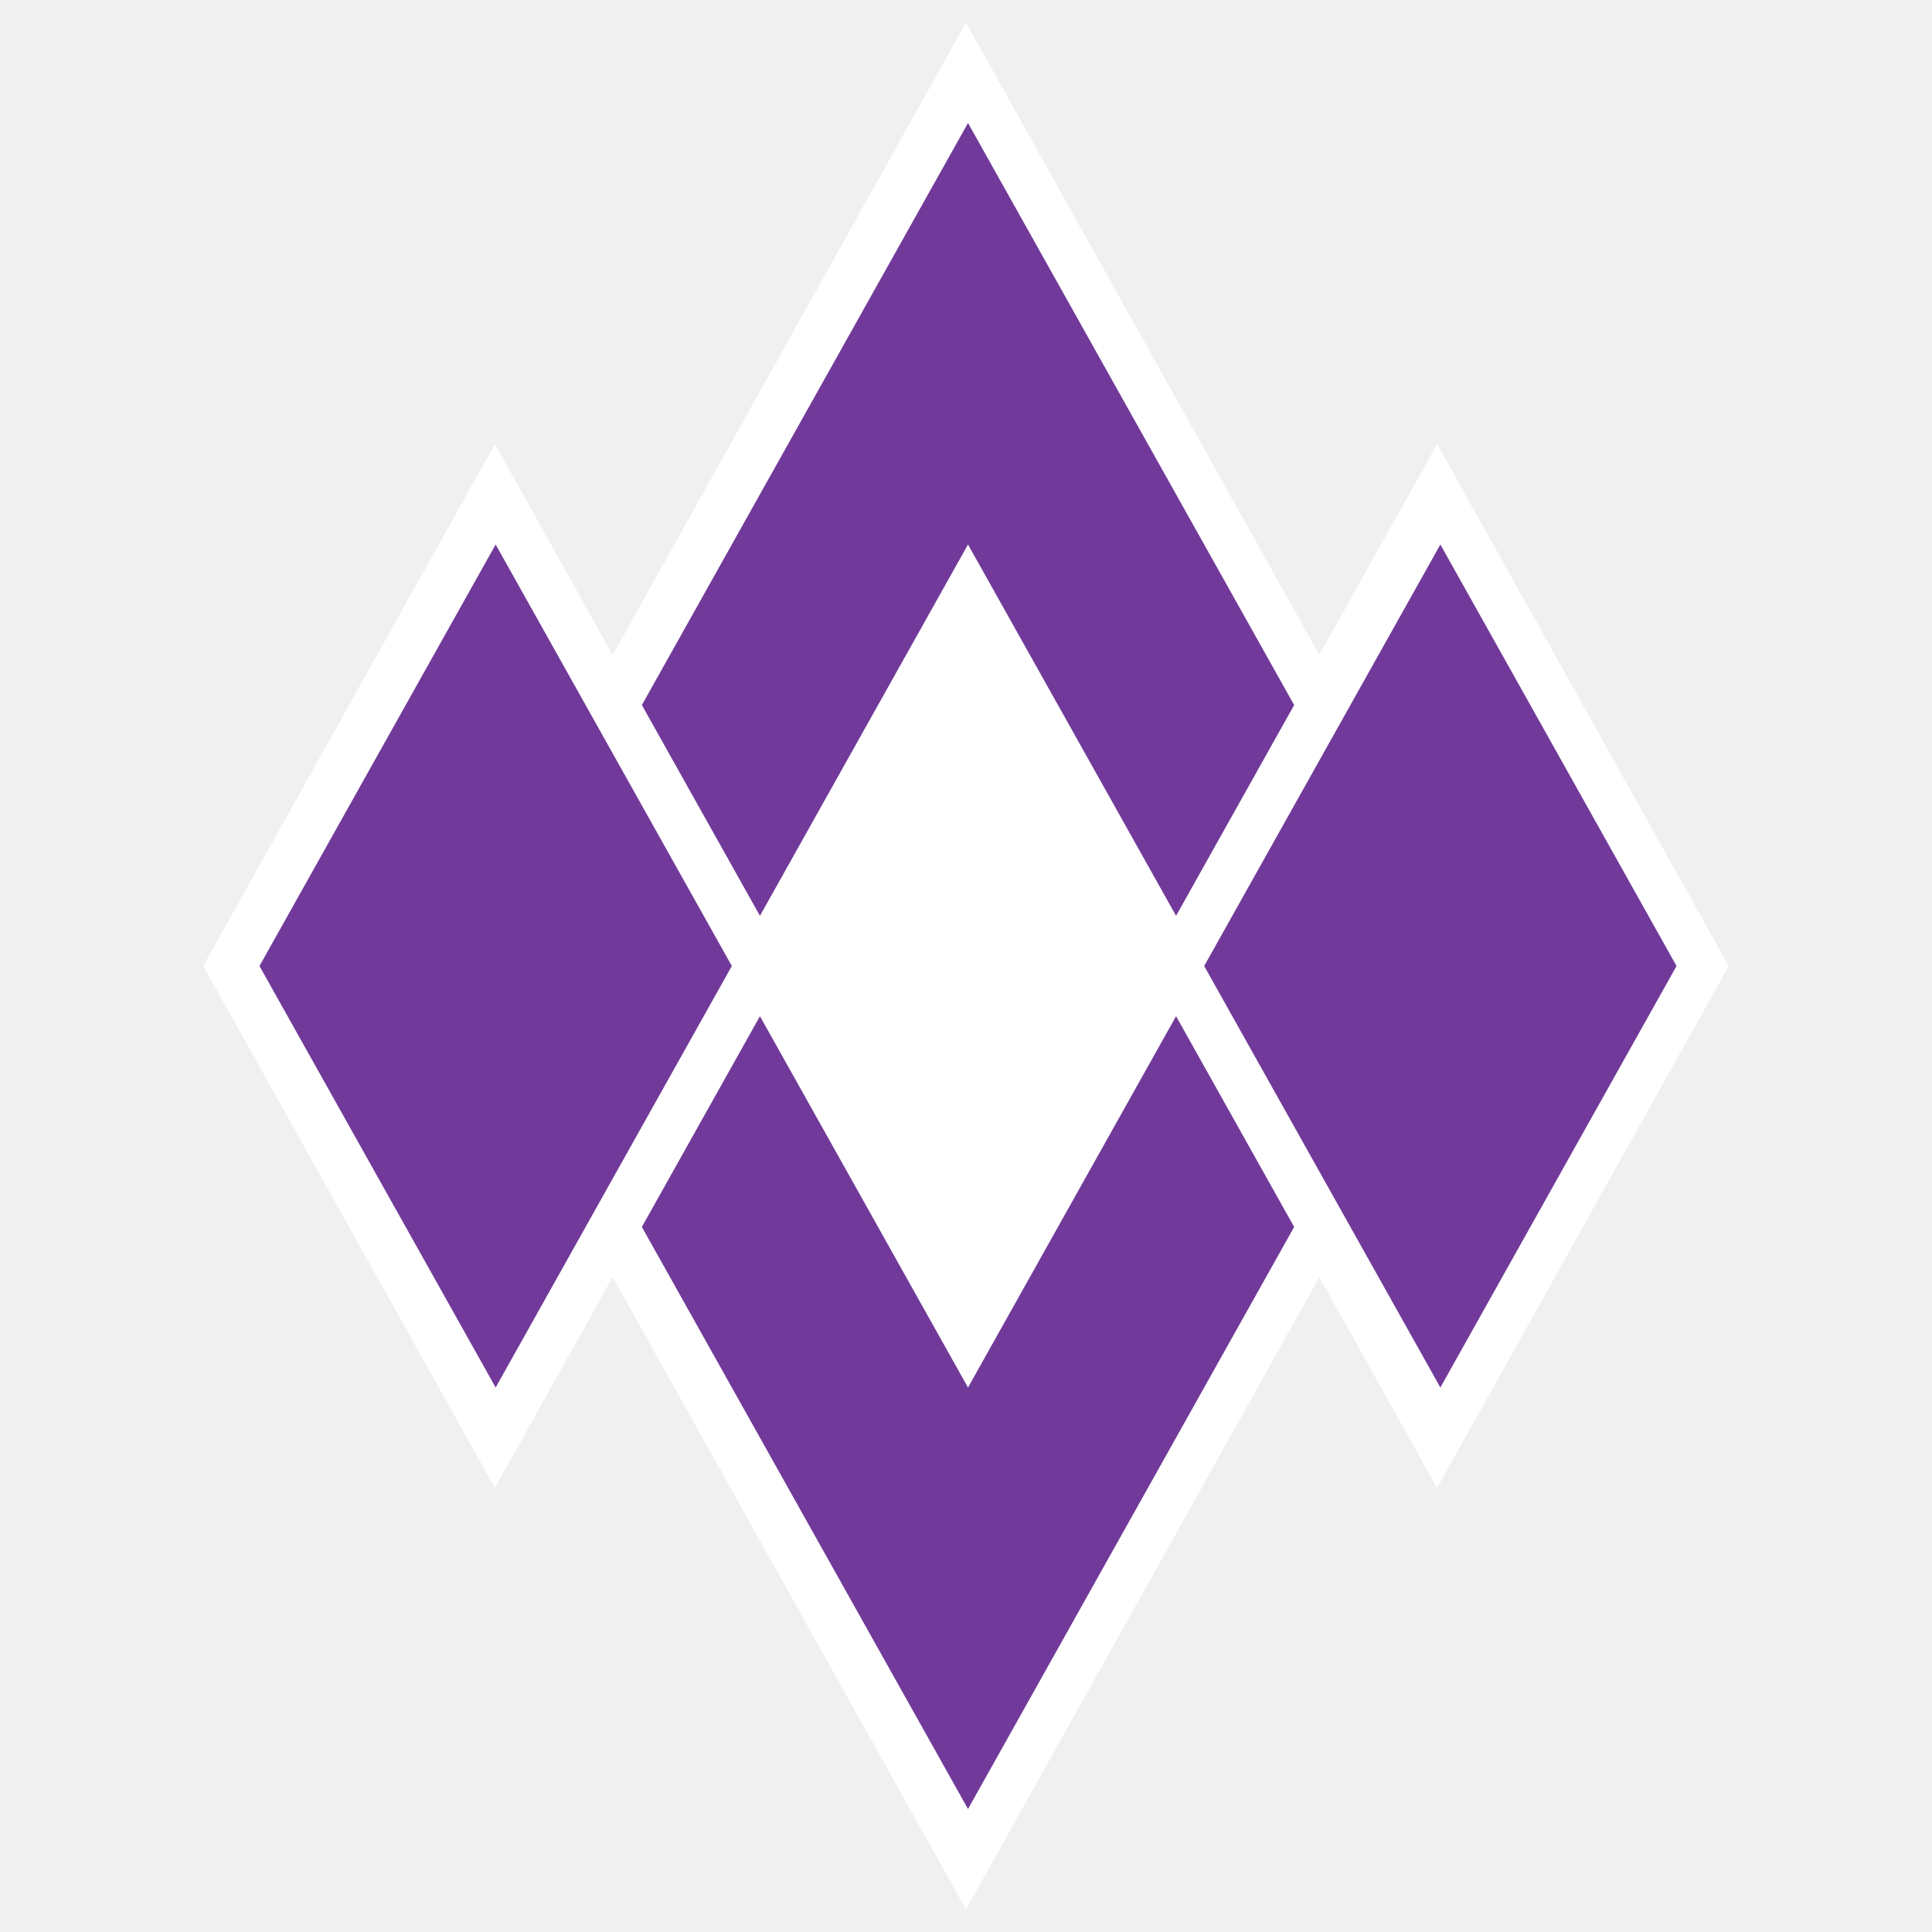
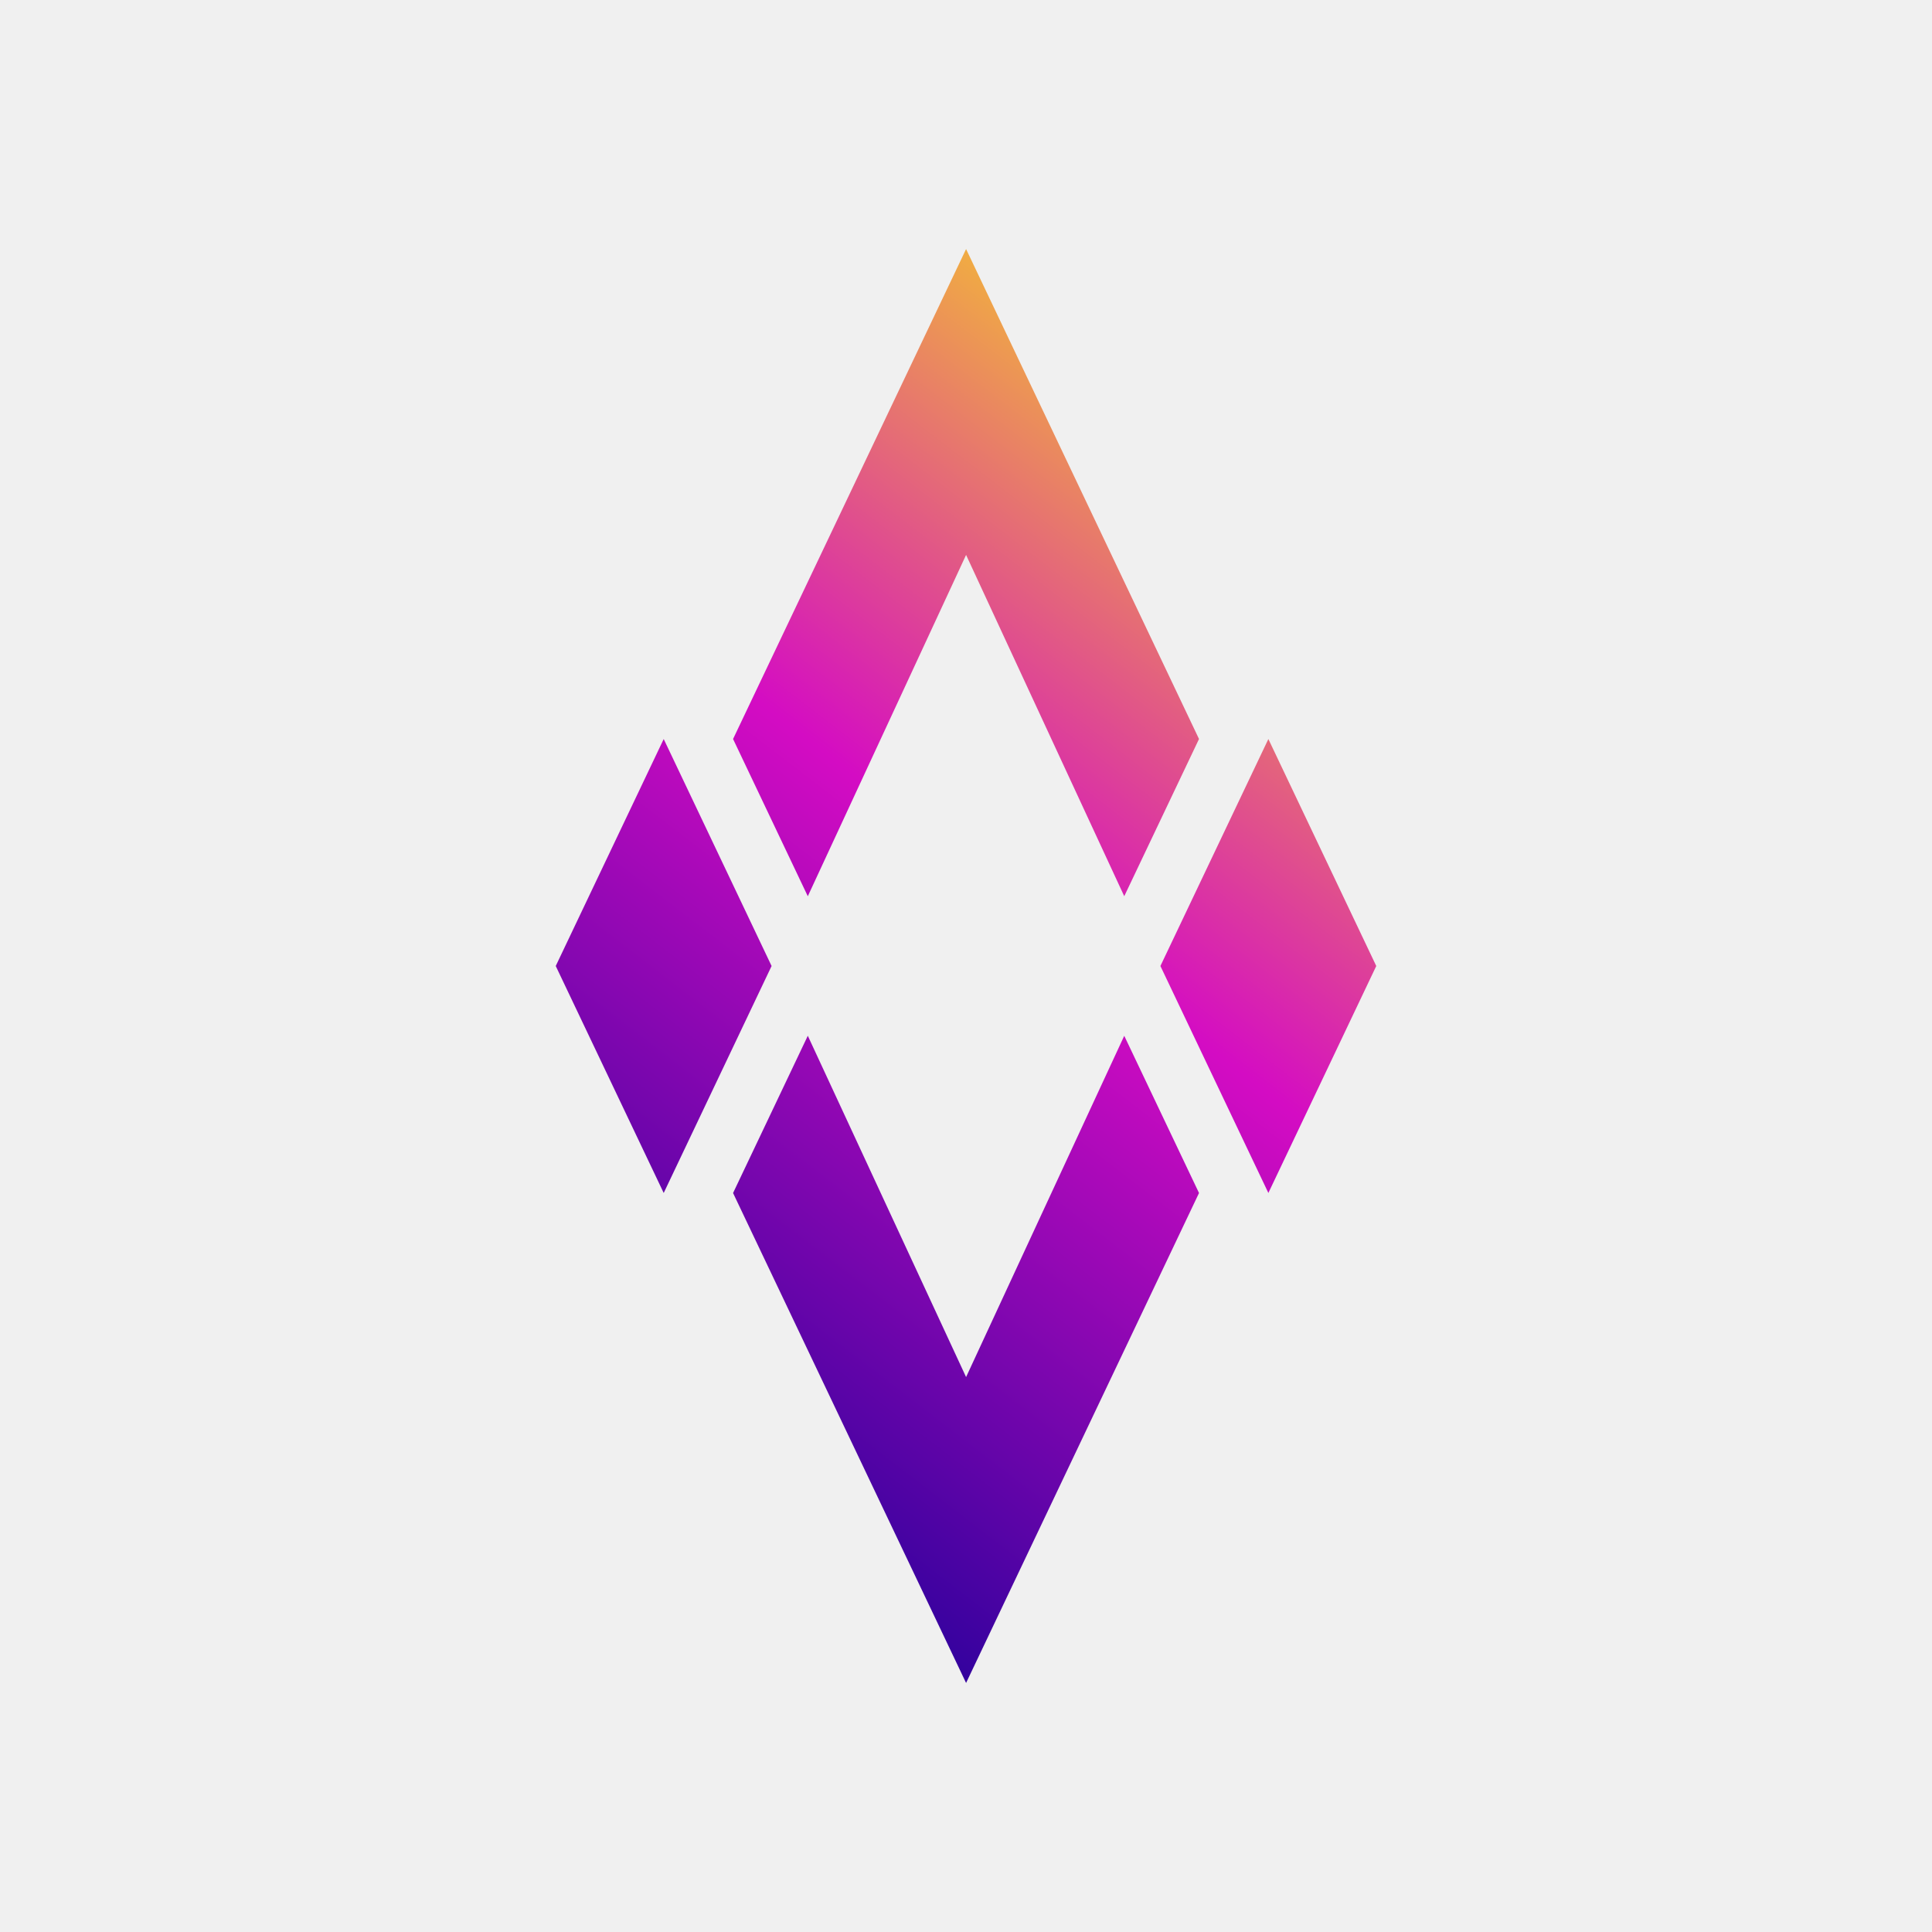
- <svg xmlns="http://www.w3.org/2000/svg" width="1024" height="1024" viewBox="0 0 1024 1024">
+ <svg xmlns="http://www.w3.org/2000/svg" xmlns:xlink="http://www.w3.org/1999/xlink" viewBox="0 0 1024 1024">
  <defs>
-     <style>
-       .cls-1 {
-         fill: #fff;
-       }
- 
-       .cls-1, .cls-2 {
-         fill-rule: evenodd;
-       }
- 
-       .cls-2 {
-         fill: #713a9a;
-       }
-     </style>
+     <style>.a,.b,.c{fill-rule:evenodd;}.a{fill:url(#a);}.b{fill:url(#b);}.c{fill:url(#c);}.d{fill:none;}</style>
+     <linearGradient id="a" x1="777.019" y1="167.094" x2="301.281" y2="786.339" gradientUnits="userSpaceOnUse">
+       <stop offset="0" stop-color="#ff0" />
+       <stop offset="0.5" stop-color="#d40cc3" />
+       <stop offset="1" stop-color="#1f0099" />
+     </linearGradient>
+     <linearGradient id="b" x1="676.236" y1="89.667" x2="200.498" y2="708.912" xlink:href="#a" />
+     <linearGradient id="c" x1="877.772" y1="244.498" x2="402.034" y2="863.743" xlink:href="#a" />
  </defs>
-   <path class="cls-1" d="M916.264,512L761.692,235.4,699.268,347.1,512,11.991,324.728,347.1,262.305,235.4,107.733,512,262.305,788.6l62.423-111.7L512,1012.01,699.268,676.9l62.424,111.7Z" />
-   <path class="cls-2" d="M763.421,288.591L888.6,512,763.421,735.409,638.242,512Zm-500.715,0L387.885,512,262.706,735.409,137.527,512ZM402.787,485.4L513.063,288.591,623.34,485.4l62.589-111.7L513.063,65.183,340.2,373.7ZM513.063,735.409L402.787,538.6,340.2,650.3,513.063,958.817,685.929,650.3,623.34,538.6Z" />
+   <path class="a" d="M388.538,632.323,512.044,892,635.503,632.315l-39.63-83.322-83.829,180.883-83.892-180.899-39.613,83.347ZM635.503,391.685,512.044,132,388.538,391.685l39.613,83.345,83.892-180.906,83.829,180.889Z" />
+   <polygon class="b" points="294.554 511.999 351.777 632.299 408.96 511.999 351.777 391.701 294.554 511.999" />
+   <polygon class="c" points="615.04 511.999 672.263 632.299 729.446 511.999 672.263 391.701 615.04 511.999" />
+   <rect class="d" x="2" width="1024" height="1024" />
</svg>
